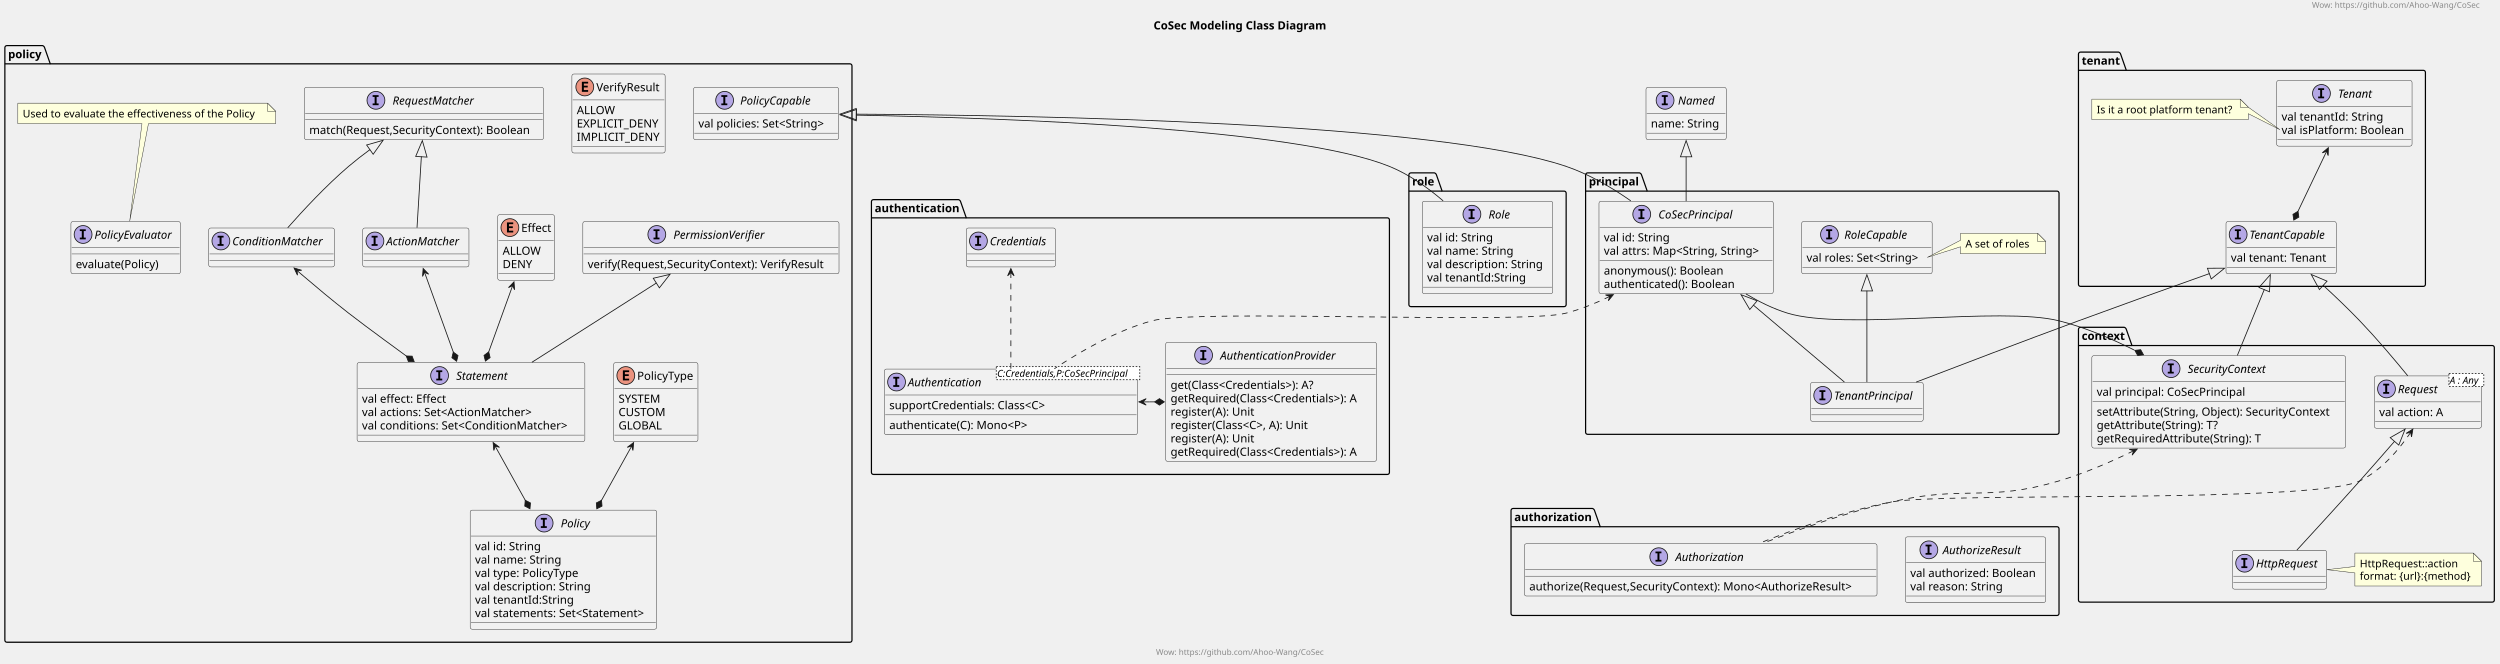
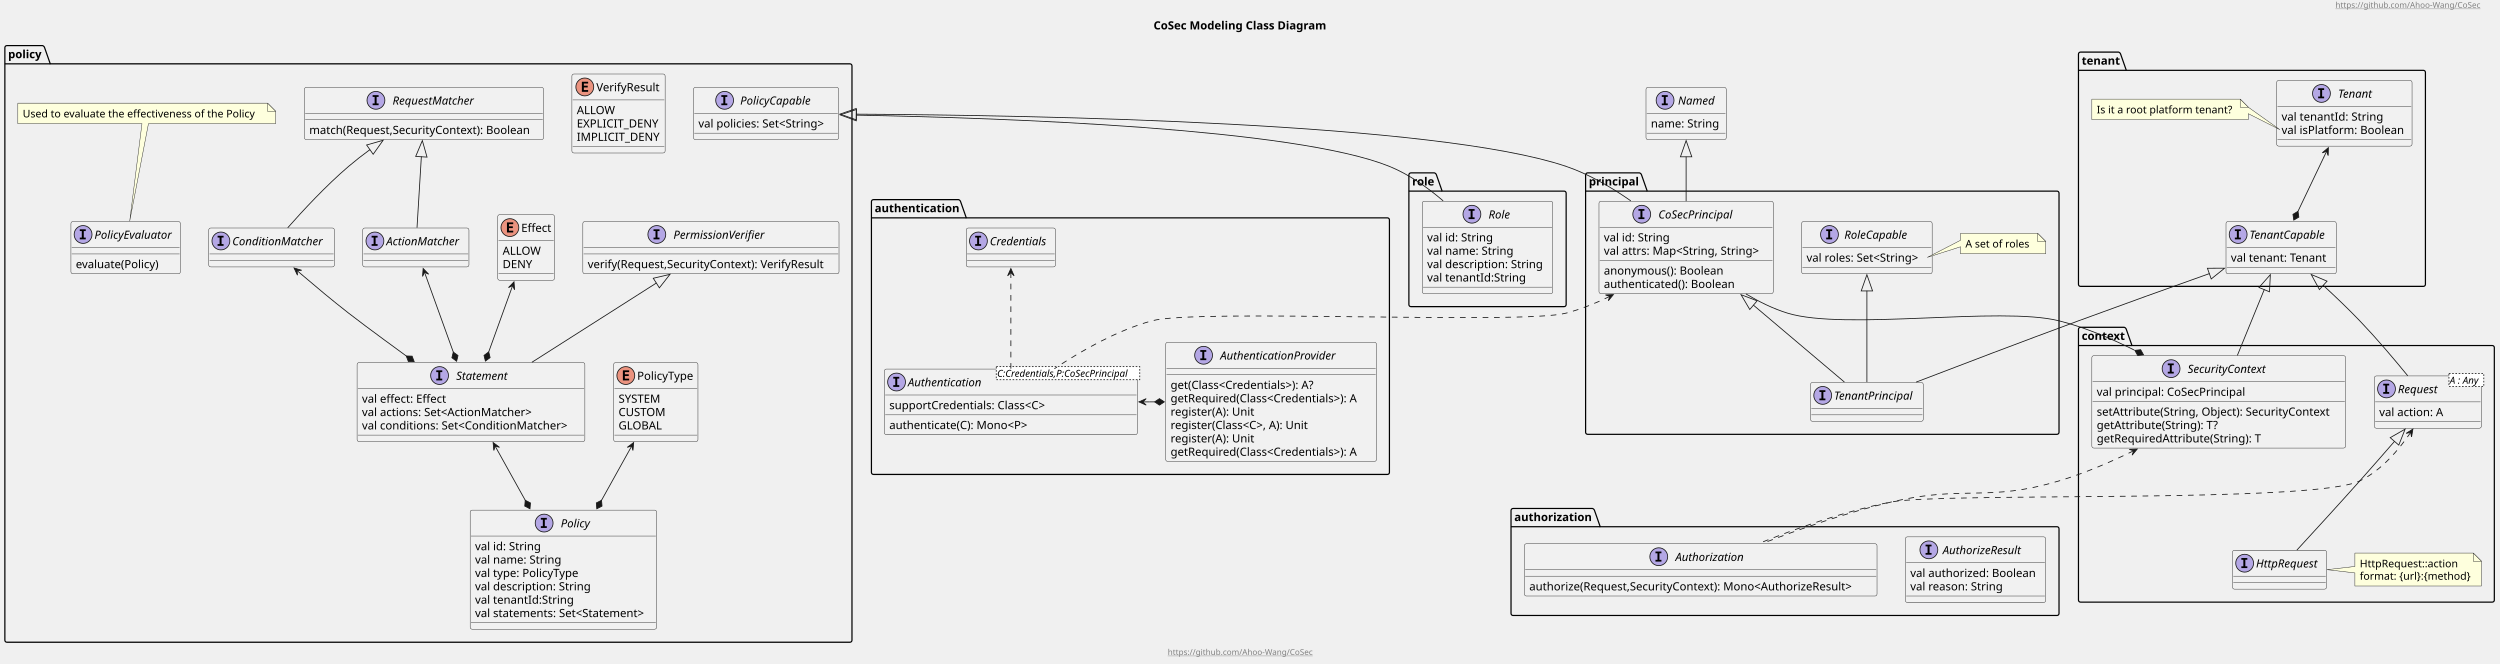
- <svg xmlns="http://www.w3.org/2000/svg" contentStyleType="text/css" height="818px" preserveAspectRatio="none" style="width:3084px;height:818px;background:#FFFFFF;" version="1.1" viewBox="0 0 3084 818" width="3084px" zoomAndPan="magnify">
+ <svg xmlns="http://www.w3.org/2000/svg" xmlns:xlink="http://www.w3.org/1999/xlink" contentStyleType="text/css" height="818px" preserveAspectRatio="none" style="width:3084px;height:818px;background:#FFFFFF;" version="1.1" viewBox="0 0 3084 818" width="3084px" zoomAndPan="magnify">
  <defs />
  <g>
-     <rect fill="none" height="11.777" style="stroke:none;stroke-width:1.0;" width="218" x="2852" y="0" />
-     <text fill="#888888" font-family="sans-serif" font-size="10" lengthAdjust="spacing" textLength="218" x="2852" y="9.668">Wow: https://github.com/Ahoo-Wang/CoSec</text>
+     <rect fill="none" height="11.777" style="stroke:none;stroke-width:1.0;" width="189" x="2881" y="0" />
+     <a href="https://github.com/Ahoo-Wang/CoSec" target="_top" title="https://github.com/Ahoo-Wang/CoSec" xlink:actuate="onRequest" xlink:href="https://github.com/Ahoo-Wang/CoSec" xlink:show="new" xlink:title="https://github.com/Ahoo-Wang/CoSec" xlink:type="simple">
+       <text fill="#808080" font-family="sans-serif" font-size="10" lengthAdjust="spacing" text-decoration="underline" textLength="189" x="2881" y="9.668">https://github.com/Ahoo-Wang/CoSec</text>
+     </a>
    <rect fill="none" height="26.488" id="_title" style="stroke:none;stroke-width:1.0;" width="234" x="1418" y="17.777" />
    <text fill="#000000" font-family="sans-serif" font-size="14" font-weight="bold" lengthAdjust="spacing" textLength="224" x="1423" y="36.312">CoSec Modeling Class Diagram</text>
    <g id="cluster_tenant">
      <path d="M2566.5,64.266 L2613.5,64.266 A3.75,3.75 0 0 1 2616,66.766 L2623,86.754 L2989.5,86.754 A2.5,2.5 0 0 1 2992,89.254 L2992,350.766 A2.5,2.5 0 0 1 2989.5,353.266 L2566.5,353.266 A2.5,2.5 0 0 1 2564,350.766 L2564,66.766 A2.5,2.5 0 0 1 2566.5,64.266 " fill="none" style="stroke:#000000;stroke-width:1.5;" />
      <line style="stroke:#000000;stroke-width:1.5;" x1="2564" x2="2623" y1="86.754" y2="86.754" />
      <text fill="#000000" font-family="sans-serif" font-size="14" font-weight="bold" lengthAdjust="spacing" textLength="46" x="2568" y="79.801">tenant</text>
    </g>
    <g id="cluster_policy">
      <path d="M8.5,56.266 L52.5,56.266 A3.75,3.75 0 0 1 55,58.766 L62,78.754 L1048.5,78.754 A2.5,2.5 0 0 1 1051,81.254 L1051,789.766 A2.5,2.5 0 0 1 1048.5,792.266 L8.5,792.266 A2.5,2.5 0 0 1 6,789.766 L6,58.766 A2.5,2.5 0 0 1 8.5,56.266 " fill="none" style="stroke:#000000;stroke-width:1.5;" />
      <line style="stroke:#000000;stroke-width:1.5;" x1="6" x2="62" y1="78.754" y2="78.754" />
      <text fill="#000000" font-family="sans-serif" font-size="14" font-weight="bold" lengthAdjust="spacing" textLength="43" x="10" y="71.801">policy</text>
    </g>
    <g id="cluster_role">
      <path d="M1740.5,213.266 L1769.5,213.266 A3.75,3.75 0 0 1 1772,215.766 L1779,235.754 L1929.5,235.754 A2.5,2.5 0 0 1 1932,238.254 L1932,375.766 A2.5,2.5 0 0 1 1929.5,378.266 L1740.5,378.266 A2.5,2.5 0 0 1 1738,375.766 L1738,215.766 A2.5,2.5 0 0 1 1740.5,213.266 " fill="none" style="stroke:#000000;stroke-width:1.5;" />
      <line style="stroke:#000000;stroke-width:1.5;" x1="1738" x2="1779" y1="235.754" y2="235.754" />
      <text fill="#000000" font-family="sans-serif" font-size="14" font-weight="bold" lengthAdjust="spacing" textLength="28" x="1742" y="228.801">role</text>
    </g>
    <g id="cluster_principal">
      <path d="M1958.5,213.266 L2022.5,213.266 A3.75,3.75 0 0 1 2025,215.766 L2032,235.754 L2537.5,235.754 A2.5,2.5 0 0 1 2540,238.254 L2540,533.266 A2.5,2.5 0 0 1 2537.5,535.766 L1958.5,535.766 A2.5,2.5 0 0 1 1956,533.266 L1956,215.766 A2.5,2.5 0 0 1 1958.5,213.266 " fill="none" style="stroke:#000000;stroke-width:1.5;" />
      <line style="stroke:#000000;stroke-width:1.5;" x1="1956" x2="2032" y1="235.754" y2="235.754" />
      <text fill="#000000" font-family="sans-serif" font-size="14" font-weight="bold" lengthAdjust="spacing" textLength="63" x="1960" y="228.801">principal</text>
    </g>
    <g id="cluster_context">
      <path d="M2566.5,403.766 L2620.5,403.766 A3.75,3.75 0 0 1 2623,406.266 L2630,426.254 L3074.5,426.254 A2.5,2.5 0 0 1 3077,428.754 L3077,740.266 A2.5,2.5 0 0 1 3074.5,742.766 L2566.5,742.766 A2.5,2.5 0 0 1 2564,740.266 L2564,406.266 A2.5,2.5 0 0 1 2566.5,403.766 " fill="none" style="stroke:#000000;stroke-width:1.5;" />
      <line style="stroke:#000000;stroke-width:1.5;" x1="2564" x2="2630" y1="426.254" y2="426.254" />
      <text fill="#000000" font-family="sans-serif" font-size="14" font-weight="bold" lengthAdjust="spacing" textLength="53" x="2568" y="419.301">context</text>
    </g>
    <g id="cluster_authorization">
      <path d="M1866.5,627.266 L1964.5,627.266 A3.75,3.75 0 0 1 1967,629.766 L1974,649.754 L2537.5,649.754 A2.5,2.5 0 0 1 2540,652.254 L2540,756.766 A2.5,2.5 0 0 1 2537.5,759.266 L1866.5,759.266 A2.5,2.5 0 0 1 1864,756.766 L1864,629.766 A2.5,2.5 0 0 1 1866.5,627.266 " fill="none" style="stroke:#000000;stroke-width:1.5;" />
      <line style="stroke:#000000;stroke-width:1.5;" x1="1864" x2="1974" y1="649.754" y2="649.754" />
      <text fill="#000000" font-family="sans-serif" font-size="14" font-weight="bold" lengthAdjust="spacing" textLength="97" x="1868" y="642.801">authorization</text>
    </g>
    <g id="cluster_authentication">
      <path d="M1077.5,246.266 L1182.5,246.266 A3.75,3.75 0 0 1 1185,248.766 L1192,268.754 L1711.5,268.754 A2.5,2.5 0 0 1 1714,271.254 L1714,582.766 A2.5,2.5 0 0 1 1711.5,585.266 L1077.5,585.266 A2.5,2.5 0 0 1 1075,582.766 L1075,248.766 A2.5,2.5 0 0 1 1077.5,246.266 " fill="none" style="stroke:#000000;stroke-width:1.5;" />
      <line style="stroke:#000000;stroke-width:1.5;" x1="1075" x2="1192" y1="268.754" y2="268.754" />
      <text fill="#000000" font-family="sans-serif" font-size="14" font-weight="bold" lengthAdjust="spacing" textLength="104" x="1079" y="261.801">authentication</text>
    </g>
    <g id="elem_Tenant">
      <rect codeLine="10" fill="#F1F1F1" height="80.977" id="Tenant" rx="2.5" ry="2.5" style="stroke:#181818;stroke-width:0.5;" width="167" x="2808.5" y="99.266" />
      <ellipse cx="2863.75" cy="115.266" fill="#B4A7E5" rx="11" ry="11" style="stroke:#181818;stroke-width:1.0;" />
      <path d="M2859.678,111.031 L2859.678,108.873 L2867.057,108.873 L2867.057,111.031 L2864.592,111.031 L2864.592,119.107 L2867.057,119.107 L2867.057,121.266 L2859.678,121.266 L2859.678,119.107 L2862.143,119.107 L2862.143,111.031 Z " fill="#000000" />
      <text fill="#000000" font-family="sans-serif" font-size="14" font-style="italic" lengthAdjust="spacing" textLength="48" x="2884.25" y="120.557">Tenant</text>
      <line style="stroke:#181818;stroke-width:0.5;" x1="2809.5" x2="2974.5" y1="131.266" y2="131.266" />
      <text fill="#000000" font-family="sans-serif" font-size="14" lengthAdjust="spacing" textLength="129" x="2814.5" y="148.801">val tenantId: String</text>
      <text fill="#000000" font-family="sans-serif" font-size="14" lengthAdjust="spacing" textLength="155" x="2814.5" y="165.289">val isPlatform: Boolean</text>
      <line style="stroke:#181818;stroke-width:0.5;" x1="2809.5" x2="2974.5" y1="172.242" y2="172.242" />
    </g>
    <g id="elem_TenantCapable">
      <rect codeLine="14" fill="#F1F1F1" height="64.488" id="TenantCapable" rx="2.5" ry="2.5" style="stroke:#181818;stroke-width:0.5;" width="136" x="2746" y="273.266" />
      <ellipse cx="2761" cy="289.266" fill="#B4A7E5" rx="11" ry="11" style="stroke:#181818;stroke-width:1.0;" />
      <path d="M2756.928,285.031 L2756.928,282.873 L2764.307,282.873 L2764.307,285.031 L2761.842,285.031 L2761.842,293.107 L2764.307,293.107 L2764.307,295.266 L2756.928,295.266 L2756.928,293.107 L2759.393,293.107 L2759.393,285.031 Z " fill="#000000" />
      <text fill="#000000" font-family="sans-serif" font-size="14" font-style="italic" lengthAdjust="spacing" textLength="104" x="2775" y="294.557">TenantCapable</text>
      <line style="stroke:#181818;stroke-width:0.5;" x1="2747" x2="2881" y1="305.266" y2="305.266" />
      <text fill="#000000" font-family="sans-serif" font-size="14" lengthAdjust="spacing" textLength="123" x="2752" y="322.801">val tenant: Tenant</text>
      <line style="stroke:#181818;stroke-width:0.5;" x1="2747" x2="2881" y1="329.754" y2="329.754" />
    </g>
    <path d="M2580.5,122.266 L2580.5,147.576 A0,0 0 0 0 2580.5,147.576 L2773.5,147.576 A0,0 0 0 0 2773.5,147.576 L2773.5,140.266 L2812.5,159.998 L2773.5,132.266 L2773.5,132.266 L2763.5,122.266 L2580.5,122.266 A0,0 0 0 0 2580.5,122.266 " fill="#FEFFDD" style="stroke:#181818;stroke-width:0.5;" />
    <path d="M2763.5,122.266 L2763.5,132.266 L2773.5,132.266 L2763.5,122.266 " fill="#FEFFDD" style="stroke:#181818;stroke-width:0.5;" />
    <text fill="#000000" font-family="sans-serif" font-size="13" lengthAdjust="spacing" textLength="172" x="2586.5" y="139.834">Is it a root platform tenant?</text>
    <g id="elem_PolicyType">
      <rect codeLine="26" fill="#F1F1F1" height="97.465" id="PolicyType" rx="2.5" ry="2.5" style="stroke:#181818;stroke-width:0.5;" width="104" x="757" y="447.266" />
      <ellipse cx="772" cy="463.266" fill="#EB937F" rx="11" ry="11" style="stroke:#181818;stroke-width:1.0;" />
      <path d="M776.114,469.266 L768.394,469.266 L768.394,456.873 L776.114,456.873 L776.114,459.031 L770.843,459.031 L770.843,461.704 L775.616,461.704 L775.616,463.862 L770.843,463.862 L770.843,467.107 L776.114,467.107 Z " fill="#000000" />
      <text fill="#000000" font-family="sans-serif" font-size="14" lengthAdjust="spacing" textLength="72" x="786" y="468.557">PolicyType</text>
      <line style="stroke:#181818;stroke-width:0.5;" x1="758" x2="860" y1="479.266" y2="479.266" />
      <text fill="#000000" font-family="sans-serif" font-size="14" lengthAdjust="spacing" textLength="54" x="763" y="496.801">SYSTEM</text>
      <text fill="#000000" font-family="sans-serif" font-size="14" lengthAdjust="spacing" textLength="60" x="763" y="513.289">CUSTOM</text>
      <text fill="#000000" font-family="sans-serif" font-size="14" lengthAdjust="spacing" textLength="53" x="763" y="529.777">GLOBAL</text>
      <line style="stroke:#181818;stroke-width:0.5;" x1="758" x2="860" y1="536.731" y2="536.731" />
    </g>
    <g id="elem_Policy">
      <rect codeLine="31" fill="#F1F1F1" height="146.93" id="Policy" rx="2.5" ry="2.5" style="stroke:#181818;stroke-width:0.5;" width="230" x="580" y="629.266" />
      <ellipse cx="671.25" cy="645.266" fill="#B4A7E5" rx="11" ry="11" style="stroke:#181818;stroke-width:1.0;" />
      <path d="M667.178,641.031 L667.178,638.873 L674.557,638.873 L674.557,641.031 L672.092,641.031 L672.092,649.107 L674.557,649.107 L674.557,651.266 L667.178,651.266 L667.178,649.107 L669.643,649.107 L669.643,641.031 Z " fill="#000000" />
      <text fill="#000000" font-family="sans-serif" font-size="14" font-style="italic" lengthAdjust="spacing" textLength="39" x="691.75" y="650.557">Policy</text>
      <line style="stroke:#181818;stroke-width:0.5;" x1="581" x2="809" y1="661.266" y2="661.266" />
      <text fill="#000000" font-family="sans-serif" font-size="14" lengthAdjust="spacing" textLength="85" x="586" y="678.801">val id: String</text>
      <text fill="#000000" font-family="sans-serif" font-size="14" lengthAdjust="spacing" textLength="110" x="586" y="695.289">val name: String</text>
      <text fill="#000000" font-family="sans-serif" font-size="14" lengthAdjust="spacing" textLength="132" x="586" y="711.777">val type: PolicyType</text>
      <text fill="#000000" font-family="sans-serif" font-size="14" lengthAdjust="spacing" textLength="149" x="586" y="728.266">val description: String</text>
      <text fill="#000000" font-family="sans-serif" font-size="14" lengthAdjust="spacing" textLength="125" x="586" y="744.754">val tenantId:String</text>
      <text fill="#000000" font-family="sans-serif" font-size="14" lengthAdjust="spacing" textLength="218" x="586" y="761.242">val statements: Set&lt;Statement&gt;</text>
      <line style="stroke:#181818;stroke-width:0.5;" x1="581" x2="809" y1="768.195" y2="768.195" />
    </g>
    <g id="elem_Effect">
      <rect codeLine="39" fill="#F1F1F1" height="80.977" id="Effect" rx="2.5" ry="2.5" style="stroke:#181818;stroke-width:0.5;" width="70" x="614" y="264.766" />
      <ellipse cx="629" cy="280.766" fill="#EB937F" rx="11" ry="11" style="stroke:#181818;stroke-width:1.0;" />
      <path d="M633.114,286.766 L625.394,286.766 L625.394,274.373 L633.114,274.373 L633.114,276.531 L627.843,276.531 L627.843,279.204 L632.616,279.204 L632.616,281.362 L627.843,281.362 L627.843,284.607 L633.114,284.607 Z " fill="#000000" />
      <text fill="#000000" font-family="sans-serif" font-size="14" lengthAdjust="spacing" textLength="38" x="643" y="286.057">Effect</text>
      <line style="stroke:#181818;stroke-width:0.5;" x1="615" x2="683" y1="296.766" y2="296.766" />
      <text fill="#000000" font-family="sans-serif" font-size="14" lengthAdjust="spacing" textLength="47" x="620" y="314.301">ALLOW</text>
      <text fill="#000000" font-family="sans-serif" font-size="14" lengthAdjust="spacing" textLength="37" x="620" y="330.789">DENY</text>
      <line style="stroke:#181818;stroke-width:0.5;" x1="615" x2="683" y1="337.742" y2="337.742" />
    </g>
    <g id="elem_RequestMatcher">
      <rect codeLine="43" fill="#F1F1F1" height="64.488" id="RequestMatcher" rx="2.5" ry="2.5" style="stroke:#181818;stroke-width:0.5;" width="295" x="375.5" y="107.766" />
      <ellipse cx="463.75" cy="123.766" fill="#B4A7E5" rx="11" ry="11" style="stroke:#181818;stroke-width:1.0;" />
      <path d="M459.678,119.531 L459.678,117.373 L467.057,117.373 L467.057,119.531 L464.592,119.531 L464.592,127.607 L467.057,127.607 L467.057,129.766 L459.678,129.766 L459.678,127.607 L462.143,127.607 L462.143,119.531 Z " fill="#000000" />
      <text fill="#000000" font-family="sans-serif" font-size="14" font-style="italic" lengthAdjust="spacing" textLength="110" x="484.25" y="129.057">RequestMatcher</text>
      <line style="stroke:#181818;stroke-width:0.5;" x1="376.5" x2="669.5" y1="139.766" y2="139.766" />
      <line style="stroke:#181818;stroke-width:0.5;" x1="376.5" x2="669.5" y1="147.766" y2="147.766" />
      <text fill="#000000" font-family="sans-serif" font-size="14" lengthAdjust="spacing" textLength="283" x="381.5" y="165.301">match(Request,SecurityContext): Boolean</text>
    </g>
    <g id="elem_ActionMatcher">
      <rect codeLine="46" fill="#F1F1F1" height="48" id="ActionMatcher" rx="2.5" ry="2.5" style="stroke:#181818;stroke-width:0.5;" width="131" x="447.5" y="281.266" />
      <ellipse cx="462.5" cy="297.266" fill="#B4A7E5" rx="11" ry="11" style="stroke:#181818;stroke-width:1.0;" />
      <path d="M458.428,293.031 L458.428,290.873 L465.807,290.873 L465.807,293.031 L463.342,293.031 L463.342,301.107 L465.807,301.107 L465.807,303.266 L458.428,303.266 L458.428,301.107 L460.893,301.107 L460.893,293.031 Z " fill="#000000" />
      <text fill="#000000" font-family="sans-serif" font-size="14" font-style="italic" lengthAdjust="spacing" textLength="99" x="476.5" y="302.557">ActionMatcher</text>
      <line style="stroke:#181818;stroke-width:0.5;" x1="448.5" x2="577.5" y1="313.266" y2="313.266" />
      <line style="stroke:#181818;stroke-width:0.5;" x1="448.5" x2="577.5" y1="321.266" y2="321.266" />
    </g>
    <g id="elem_ConditionMatcher">
      <rect codeLine="47" fill="#F1F1F1" height="48" id="ConditionMatcher" rx="2.5" ry="2.5" style="stroke:#181818;stroke-width:0.5;" width="155" x="257.5" y="281.266" />
      <ellipse cx="272.5" cy="297.266" fill="#B4A7E5" rx="11" ry="11" style="stroke:#181818;stroke-width:1.0;" />
      <path d="M268.428,293.031 L268.428,290.873 L275.807,290.873 L275.807,293.031 L273.342,293.031 L273.342,301.107 L275.807,301.107 L275.807,303.266 L268.428,303.266 L268.428,301.107 L270.893,301.107 L270.893,293.031 Z " fill="#000000" />
      <text fill="#000000" font-family="sans-serif" font-size="14" font-style="italic" lengthAdjust="spacing" textLength="123" x="286.5" y="302.557">ConditionMatcher</text>
      <line style="stroke:#181818;stroke-width:0.5;" x1="258.5" x2="411.5" y1="313.266" y2="313.266" />
      <line style="stroke:#181818;stroke-width:0.5;" x1="258.5" x2="411.5" y1="321.266" y2="321.266" />
    </g>
    <g id="elem_VerifyResult">
      <rect codeLine="48" fill="#F1F1F1" height="97.465" id="VerifyResult" rx="2.5" ry="2.5" style="stroke:#181818;stroke-width:0.5;" width="115" x="705.5" y="91.266" />
      <ellipse cx="721.4" cy="107.266" fill="#EB937F" rx="11" ry="11" style="stroke:#181818;stroke-width:1.0;" />
      <path d="M725.514,113.266 L717.794,113.266 L717.794,100.873 L725.514,100.873 L725.514,103.031 L720.243,103.031 L720.243,105.704 L725.016,105.704 L725.016,107.862 L720.243,107.862 L720.243,111.107 L725.514,111.107 Z " fill="#000000" />
      <text fill="#000000" font-family="sans-serif" font-size="14" lengthAdjust="spacing" textLength="81" x="735.6" y="112.557">VerifyResult</text>
      <line style="stroke:#181818;stroke-width:0.5;" x1="706.5" x2="819.5" y1="123.266" y2="123.266" />
      <text fill="#000000" font-family="sans-serif" font-size="14" lengthAdjust="spacing" textLength="47" x="711.5" y="140.801">ALLOW</text>
      <text fill="#000000" font-family="sans-serif" font-size="14" lengthAdjust="spacing" textLength="103" x="711.5" y="157.289">EXPLICIT_DENY</text>
      <text fill="#000000" font-family="sans-serif" font-size="14" lengthAdjust="spacing" textLength="102" x="711.5" y="173.777">IMPLICIT_DENY</text>
      <line style="stroke:#181818;stroke-width:0.5;" x1="706.5" x2="819.5" y1="180.731" y2="180.731" />
    </g>
    <g id="elem_Statement">
      <rect codeLine="53" fill="#F1F1F1" height="97.465" id="Statement" rx="2.5" ry="2.5" style="stroke:#181818;stroke-width:0.5;" width="281" x="440.5" y="447.266" />
      <ellipse cx="542.25" cy="463.266" fill="#B4A7E5" rx="11" ry="11" style="stroke:#181818;stroke-width:1.0;" />
      <path d="M538.178,459.031 L538.178,456.873 L545.557,456.873 L545.557,459.031 L543.092,459.031 L543.092,467.107 L545.557,467.107 L545.557,469.266 L538.178,469.266 L538.178,467.107 L540.643,467.107 L540.643,459.031 Z " fill="#000000" />
      <text fill="#000000" font-family="sans-serif" font-size="14" font-style="italic" lengthAdjust="spacing" textLength="69" x="562.75" y="468.557">Statement</text>
      <line style="stroke:#181818;stroke-width:0.5;" x1="441.5" x2="720.5" y1="479.266" y2="479.266" />
      <text fill="#000000" font-family="sans-serif" font-size="14" lengthAdjust="spacing" textLength="107" x="446.5" y="496.801">val effect: Effect</text>
      <text fill="#000000" font-family="sans-serif" font-size="14" lengthAdjust="spacing" textLength="222" x="446.5" y="513.289">val actions: Set&lt;ActionMatcher&gt;</text>
      <text fill="#000000" font-family="sans-serif" font-size="14" lengthAdjust="spacing" textLength="269" x="446.5" y="529.777">val conditions: Set&lt;ConditionMatcher&gt;</text>
      <line style="stroke:#181818;stroke-width:0.5;" x1="441.5" x2="720.5" y1="536.731" y2="536.731" />
    </g>
    <g id="elem_PermissionVerifier">
      <rect codeLine="59" fill="#F1F1F1" height="64.488" id="PermissionVerifier" rx="2.5" ry="2.5" style="stroke:#181818;stroke-width:0.5;" width="316" x="719" y="273.266" />
      <ellipse cx="810.25" cy="289.266" fill="#B4A7E5" rx="11" ry="11" style="stroke:#181818;stroke-width:1.0;" />
      <path d="M806.178,285.031 L806.178,282.873 L813.557,282.873 L813.557,285.031 L811.092,285.031 L811.092,293.107 L813.557,293.107 L813.557,295.266 L806.178,295.266 L806.178,293.107 L808.643,293.107 L808.643,285.031 Z " fill="#000000" />
      <text fill="#000000" font-family="sans-serif" font-size="14" font-style="italic" lengthAdjust="spacing" textLength="125" x="830.75" y="294.557">PermissionVerifier</text>
      <line style="stroke:#181818;stroke-width:0.5;" x1="720" x2="1034" y1="305.266" y2="305.266" />
      <line style="stroke:#181818;stroke-width:0.5;" x1="720" x2="1034" y1="313.266" y2="313.266" />
      <text fill="#000000" font-family="sans-serif" font-size="14" lengthAdjust="spacing" textLength="304" x="725" y="330.801">verify(Request,SecurityContext): VerifyResult</text>
    </g>
    <g id="elem_PolicyEvaluator">
      <rect codeLine="62" fill="#F1F1F1" height="64.488" id="PolicyEvaluator" rx="2.5" ry="2.5" style="stroke:#181818;stroke-width:0.5;" width="135" x="87.5" y="273.266" />
      <ellipse cx="102.5" cy="289.266" fill="#B4A7E5" rx="11" ry="11" style="stroke:#181818;stroke-width:1.0;" />
      <path d="M98.428,285.031 L98.428,282.873 L105.807,282.873 L105.807,285.031 L103.342,285.031 L103.342,293.107 L105.807,293.107 L105.807,295.266 L98.428,295.266 L98.428,293.107 L100.893,293.107 L100.893,285.031 Z " fill="#000000" />
      <text fill="#000000" font-family="sans-serif" font-size="14" font-style="italic" lengthAdjust="spacing" textLength="103" x="116.5" y="294.557">PolicyEvaluator</text>
      <line style="stroke:#181818;stroke-width:0.5;" x1="88.5" x2="221.5" y1="305.266" y2="305.266" />
      <line style="stroke:#181818;stroke-width:0.5;" x1="88.5" x2="221.5" y1="313.266" y2="313.266" />
      <text fill="#000000" font-family="sans-serif" font-size="14" lengthAdjust="spacing" textLength="106" x="93.5" y="330.801">evaluate(Policy)</text>
    </g>
    <g id="elem_PolicyCapable">
      <rect codeLine="65" fill="#F1F1F1" height="64.488" id="PolicyCapable" rx="2.5" ry="2.5" style="stroke:#181818;stroke-width:0.5;" width="179" x="855.5" y="107.766" />
      <ellipse cx="893.9" cy="123.766" fill="#B4A7E5" rx="11" ry="11" style="stroke:#181818;stroke-width:1.0;" />
      <path d="M889.828,119.531 L889.828,117.373 L897.207,117.373 L897.207,119.531 L894.742,119.531 L894.742,127.607 L897.207,127.607 L897.207,129.766 L889.828,129.766 L889.828,127.607 L892.293,127.607 L892.293,119.531 Z " fill="#000000" />
      <text fill="#000000" font-family="sans-serif" font-size="14" font-style="italic" lengthAdjust="spacing" textLength="95" x="913.1" y="129.057">PolicyCapable</text>
      <line style="stroke:#181818;stroke-width:0.5;" x1="856.5" x2="1033.5" y1="139.766" y2="139.766" />
      <text fill="#000000" font-family="sans-serif" font-size="14" lengthAdjust="spacing" textLength="167" x="861.5" y="157.301">val policies: Set&lt;String&gt;</text>
      <line style="stroke:#181818;stroke-width:0.5;" x1="856.5" x2="1033.5" y1="164.254" y2="164.254" />
    </g>
    <g id="elem_GMN29">
      <path d="M22,127.266 L22,152.576 A0,0 0 0 0 22,152.576 L175.13,152.576 L160,272.826 L183.13,152.576 L340,152.576 A0,0 0 0 0 340,152.576 L340,137.266 L330,127.266 L22,127.266 A0,0 0 0 0 22,127.266 " fill="#FEFFDD" style="stroke:#181818;stroke-width:0.5;" />
      <path d="M330,127.266 L330,137.266 L340,137.266 L330,127.266 " fill="#FEFFDD" style="stroke:#181818;stroke-width:0.5;" />
      <text fill="#000000" font-family="sans-serif" font-size="13" lengthAdjust="spacing" textLength="297" x="28" y="144.834">Used to evaluate the effectiveness of the Policy</text>
    </g>
    <g id="elem_Role">
      <rect codeLine="83" fill="#F1F1F1" height="113.953" id="Role" rx="2.5" ry="2.5" style="stroke:#181818;stroke-width:0.5;" width="161" x="1754.5" y="248.266" />
      <ellipse cx="1815.75" cy="264.266" fill="#B4A7E5" rx="11" ry="11" style="stroke:#181818;stroke-width:1.0;" />
      <path d="M1811.678,260.031 L1811.678,257.873 L1819.057,257.873 L1819.057,260.031 L1816.592,260.031 L1816.592,268.107 L1819.057,268.107 L1819.057,270.266 L1811.678,270.266 L1811.678,268.107 L1814.143,268.107 L1814.143,260.031 Z " fill="#000000" />
      <text fill="#000000" font-family="sans-serif" font-size="14" font-style="italic" lengthAdjust="spacing" textLength="30" x="1836.25" y="269.557">Role</text>
      <line style="stroke:#181818;stroke-width:0.5;" x1="1755.5" x2="1914.5" y1="280.266" y2="280.266" />
      <text fill="#000000" font-family="sans-serif" font-size="14" lengthAdjust="spacing" textLength="85" x="1760.5" y="297.801">val id: String</text>
      <text fill="#000000" font-family="sans-serif" font-size="14" lengthAdjust="spacing" textLength="110" x="1760.5" y="314.289">val name: String</text>
      <text fill="#000000" font-family="sans-serif" font-size="14" lengthAdjust="spacing" textLength="149" x="1760.5" y="330.777">val description: String</text>
      <text fill="#000000" font-family="sans-serif" font-size="14" lengthAdjust="spacing" textLength="125" x="1760.5" y="347.266">val tenantId:String</text>
      <line style="stroke:#181818;stroke-width:0.5;" x1="1755.5" x2="1914.5" y1="354.219" y2="354.219" />
    </g>
    <g id="elem_RoleCapable">
      <rect codeLine="96" fill="#F1F1F1" height="64.488" id="RoleCapable" rx="2.5" ry="2.5" style="stroke:#181818;stroke-width:0.5;" width="161" x="2222.5" y="273.266" />
      <ellipse cx="2256.85" cy="289.266" fill="#B4A7E5" rx="11" ry="11" style="stroke:#181818;stroke-width:1.0;" />
      <path d="M2252.778,285.031 L2252.778,282.873 L2260.157,282.873 L2260.157,285.031 L2257.692,285.031 L2257.692,293.107 L2260.157,293.107 L2260.157,295.266 L2252.778,295.266 L2252.778,293.107 L2255.243,293.107 L2255.243,285.031 Z " fill="#000000" />
      <text fill="#000000" font-family="sans-serif" font-size="14" font-style="italic" lengthAdjust="spacing" textLength="86" x="2275.15" y="294.557">RoleCapable</text>
      <line style="stroke:#181818;stroke-width:0.5;" x1="2223.5" x2="2382.5" y1="305.266" y2="305.266" />
      <text fill="#000000" font-family="sans-serif" font-size="14" lengthAdjust="spacing" textLength="149" x="2228.5" y="322.801">val roles: Set&lt;String&gt;</text>
      <line style="stroke:#181818;stroke-width:0.5;" x1="2223.5" x2="2382.5" y1="329.754" y2="329.754" />
    </g>
    <g id="elem_CoSecPrincipal">
      <rect codeLine="99" fill="#F1F1F1" height="113.953" id="CoSecPrincipal" rx="2.5" ry="2.5" style="stroke:#181818;stroke-width:0.5;" width="215" x="1972.5" y="248.266" />
      <ellipse cx="2025.25" cy="264.266" fill="#B4A7E5" rx="11" ry="11" style="stroke:#181818;stroke-width:1.0;" />
      <path d="M2021.178,260.031 L2021.178,257.873 L2028.557,257.873 L2028.557,260.031 L2026.092,260.031 L2026.092,268.107 L2028.557,268.107 L2028.557,270.266 L2021.178,270.266 L2021.178,268.107 L2023.643,268.107 L2023.643,260.031 Z " fill="#000000" />
      <text fill="#000000" font-family="sans-serif" font-size="14" font-style="italic" lengthAdjust="spacing" textLength="101" x="2045.75" y="269.557">CoSecPrincipal</text>
      <line style="stroke:#181818;stroke-width:0.5;" x1="1973.5" x2="2186.5" y1="280.266" y2="280.266" />
      <text fill="#000000" font-family="sans-serif" font-size="14" lengthAdjust="spacing" textLength="85" x="1978.5" y="297.801">val id: String</text>
      <text fill="#000000" font-family="sans-serif" font-size="14" lengthAdjust="spacing" textLength="203" x="1978.5" y="314.289">val attrs: Map&lt;String, String&gt;</text>
      <line style="stroke:#181818;stroke-width:0.5;" x1="1973.5" x2="2186.5" y1="321.242" y2="321.242" />
      <text fill="#000000" font-family="sans-serif" font-size="14" lengthAdjust="spacing" textLength="153" x="1978.5" y="338.777">anonymous(): Boolean</text>
      <text fill="#000000" font-family="sans-serif" font-size="14" lengthAdjust="spacing" textLength="167" x="1978.5" y="355.266">authenticated(): Boolean</text>
    </g>
    <g id="elem_TenantPrincipal">
      <rect codeLine="105" fill="#F1F1F1" height="48" id="TenantPrincipal" rx="2.5" ry="2.5" style="stroke:#181818;stroke-width:0.5;" width="139" x="2233.5" y="471.766" />
      <ellipse cx="2248.5" cy="487.766" fill="#B4A7E5" rx="11" ry="11" style="stroke:#181818;stroke-width:1.0;" />
      <path d="M2244.428,483.531 L2244.428,481.373 L2251.807,481.373 L2251.807,483.531 L2249.342,483.531 L2249.342,491.607 L2251.807,491.607 L2251.807,493.766 L2244.428,493.766 L2244.428,491.607 L2246.893,491.607 L2246.893,483.531 Z " fill="#000000" />
      <text fill="#000000" font-family="sans-serif" font-size="14" font-style="italic" lengthAdjust="spacing" textLength="107" x="2262.5" y="493.057">TenantPrincipal</text>
      <line style="stroke:#181818;stroke-width:0.5;" x1="2234.5" x2="2371.5" y1="503.766" y2="503.766" />
      <line style="stroke:#181818;stroke-width:0.5;" x1="2234.5" x2="2371.5" y1="511.766" y2="511.766" />
    </g>
    <path d="M2418.5,287.766 L2418.5,296.421 L2377.5,317.51 L2418.5,304.421 L2418.5,313.076 A0,0 0 0 0 2418.5,313.076 L2523.5,313.076 A0,0 0 0 0 2523.5,313.076 L2523.5,297.766 L2513.5,287.766 L2418.5,287.766 A0,0 0 0 0 2418.5,287.766 " fill="#FEFFDD" style="stroke:#181818;stroke-width:0.5;" />
    <path d="M2513.5,287.766 L2513.5,297.766 L2523.5,297.766 L2513.5,287.766 " fill="#FEFFDD" style="stroke:#181818;stroke-width:0.5;" />
    <text fill="#000000" font-family="sans-serif" font-size="13" lengthAdjust="spacing" textLength="84" x="2424.5" y="305.334">A set of roles</text>
    <g id="elem_SecurityContext">
      <rect codeLine="118" fill="#F1F1F1" height="113.953" id="SecurityContext" rx="2.5" ry="2.5" style="stroke:#181818;stroke-width:0.5;" width="313" x="2580.5" y="438.766" />
      <ellipse cx="2678.25" cy="454.766" fill="#B4A7E5" rx="11" ry="11" style="stroke:#181818;stroke-width:1.0;" />
      <path d="M2674.178,450.531 L2674.178,448.373 L2681.557,448.373 L2681.557,450.531 L2679.092,450.531 L2679.092,458.607 L2681.557,458.607 L2681.557,460.766 L2674.178,460.766 L2674.178,458.607 L2676.643,458.607 L2676.643,450.531 Z " fill="#000000" />
      <text fill="#000000" font-family="sans-serif" font-size="14" font-style="italic" lengthAdjust="spacing" textLength="109" x="2698.75" y="460.057">SecurityContext</text>
      <line style="stroke:#181818;stroke-width:0.5;" x1="2581.5" x2="2892.5" y1="470.766" y2="470.766" />
      <text fill="#000000" font-family="sans-serif" font-size="14" lengthAdjust="spacing" textLength="192" x="2586.5" y="488.301">val principal: CoSecPrincipal</text>
      <line style="stroke:#181818;stroke-width:0.5;" x1="2581.5" x2="2892.5" y1="495.254" y2="495.254" />
      <text fill="#000000" font-family="sans-serif" font-size="14" lengthAdjust="spacing" textLength="301" x="2586.5" y="512.789">setAttribute(String, Object): SecurityContext</text>
      <text fill="#000000" font-family="sans-serif" font-size="14" lengthAdjust="spacing" textLength="157" x="2586.5" y="529.277">getAttribute(String): T?</text>
      <text fill="#000000" font-family="sans-serif" font-size="14" lengthAdjust="spacing" textLength="213" x="2586.5" y="545.766">getRequiredAttribute(String): T</text>
    </g>
    <g id="elem_Request">
      <rect codeLine="127" fill="#F1F1F1" height="64.488" id="Request" rx="2.5" ry="2.5" style="stroke:#181818;stroke-width:0.5;" width="132" x="2929" y="463.766" />
      <ellipse cx="2944" cy="479.766" fill="#B4A7E5" rx="11" ry="11" style="stroke:#181818;stroke-width:1.0;" />
      <path d="M2939.928,475.531 L2939.928,473.373 L2947.307,473.373 L2947.307,475.531 L2944.842,475.531 L2944.842,483.607 L2947.307,483.607 L2947.307,485.766 L2939.928,485.766 L2939.928,483.607 L2942.393,483.607 L2942.393,475.531 Z " fill="#000000" />
      <text fill="#000000" font-family="sans-serif" font-size="14" font-style="italic" lengthAdjust="spacing" textLength="55" x="2958" y="485.057">Request</text>
      <rect fill="#FFFFFF" height="16.133" style="stroke:#181818;stroke-width:1.0;stroke-dasharray:2.0,2.0;" width="43" x="3021" y="460.766" />
      <text fill="#000000" font-family="sans-serif" font-size="12" font-style="italic" lengthAdjust="spacing" textLength="41" x="3022" y="473.367">A : Any</text>
      <line style="stroke:#181818;stroke-width:0.5;" x1="2930" x2="3060" y1="495.766" y2="495.766" />
      <text fill="#000000" font-family="sans-serif" font-size="14" lengthAdjust="spacing" textLength="83" x="2935" y="513.301">val action: A</text>
      <line style="stroke:#181818;stroke-width:0.5;" x1="2930" x2="3060" y1="520.254" y2="520.254" />
    </g>
    <g id="elem_HttpRequest">
      <rect codeLine="131" fill="#F1F1F1" height="48" id="HttpRequest" rx="2.5" ry="2.5" style="stroke:#181818;stroke-width:0.5;" width="116" x="2754" y="678.766" />
      <ellipse cx="2769" cy="694.766" fill="#B4A7E5" rx="11" ry="11" style="stroke:#181818;stroke-width:1.0;" />
      <path d="M2764.928,690.531 L2764.928,688.373 L2772.307,688.373 L2772.307,690.531 L2769.842,690.531 L2769.842,698.607 L2772.307,698.607 L2772.307,700.766 L2764.928,700.766 L2764.928,698.607 L2767.393,698.607 L2767.393,690.531 Z " fill="#000000" />
      <text fill="#000000" font-family="sans-serif" font-size="14" font-style="italic" lengthAdjust="spacing" textLength="84" x="2783" y="700.057">HttpRequest</text>
      <line style="stroke:#181818;stroke-width:0.5;" x1="2755" x2="2869" y1="710.766" y2="710.766" />
      <line style="stroke:#181818;stroke-width:0.5;" x1="2755" x2="2869" y1="718.766" y2="718.766" />
    </g>
    <g id="elem_GMN54">
      <path d="M2905,682.266 L2905,698.766 L2870.45,702.766 L2905,706.766 L2905,722.887 A0,0 0 0 0 2905,722.887 L3061,722.887 A0,0 0 0 0 3061,722.887 L3061,692.266 L3051,682.266 L2905,682.266 A0,0 0 0 0 2905,682.266 " fill="#FEFFDD" style="stroke:#181818;stroke-width:0.5;" />
      <path d="M3051,682.266 L3051,692.266 L3061,692.266 L3051,682.266 " fill="#FEFFDD" style="stroke:#181818;stroke-width:0.5;" />
      <text fill="#000000" font-family="sans-serif" font-size="13" lengthAdjust="spacing" textLength="125" x="2911" y="699.834">HttpRequest::action</text>
      <text fill="#000000" font-family="sans-serif" font-size="13" lengthAdjust="spacing" textLength="135" x="2911" y="715.144">format: {url}:{method}</text>
    </g>
    <g id="elem_AuthorizeResult">
      <rect codeLine="142" fill="#F1F1F1" height="80.977" id="AuthorizeResult" rx="2.5" ry="2.5" style="stroke:#181818;stroke-width:0.5;" width="173" x="2350.5" y="662.266" />
      <ellipse cx="2379.45" cy="678.266" fill="#B4A7E5" rx="11" ry="11" style="stroke:#181818;stroke-width:1.0;" />
      <path d="M2375.378,674.031 L2375.378,671.873 L2382.757,671.873 L2382.757,674.031 L2380.292,674.031 L2380.292,682.107 L2382.757,682.107 L2382.757,684.266 L2375.378,684.266 L2375.378,682.107 L2377.843,682.107 L2377.843,674.031 Z " fill="#000000" />
      <text fill="#000000" font-family="sans-serif" font-size="14" font-style="italic" lengthAdjust="spacing" textLength="110" x="2396.55" y="683.557">AuthorizeResult</text>
      <line style="stroke:#181818;stroke-width:0.5;" x1="2351.5" x2="2522.5" y1="694.266" y2="694.266" />
      <text fill="#000000" font-family="sans-serif" font-size="14" lengthAdjust="spacing" textLength="161" x="2356.5" y="711.801">val authorized: Boolean</text>
      <text fill="#000000" font-family="sans-serif" font-size="14" lengthAdjust="spacing" textLength="119" x="2356.5" y="728.289">val reason: String</text>
      <line style="stroke:#181818;stroke-width:0.5;" x1="2351.5" x2="2522.5" y1="735.242" y2="735.242" />
    </g>
    <g id="elem_Authorization">
      <rect codeLine="146" fill="#F1F1F1" height="64.488" id="Authorization" rx="2.5" ry="2.5" style="stroke:#181818;stroke-width:0.5;" width="435" x="1880.5" y="670.766" />
      <ellipse cx="2046.25" cy="686.766" fill="#B4A7E5" rx="11" ry="11" style="stroke:#181818;stroke-width:1.0;" />
      <path d="M2042.178,682.531 L2042.178,680.373 L2049.557,680.373 L2049.557,682.531 L2047.092,682.531 L2047.092,690.607 L2049.557,690.607 L2049.557,692.766 L2042.178,692.766 L2042.178,690.607 L2044.643,690.607 L2044.643,682.531 Z " fill="#000000" />
      <text fill="#000000" font-family="sans-serif" font-size="14" font-style="italic" lengthAdjust="spacing" textLength="95" x="2066.75" y="692.057">Authorization</text>
      <line style="stroke:#181818;stroke-width:0.5;" x1="1881.5" x2="2314.5" y1="702.766" y2="702.766" />
      <line style="stroke:#181818;stroke-width:0.5;" x1="1881.5" x2="2314.5" y1="710.766" y2="710.766" />
      <text fill="#000000" font-family="sans-serif" font-size="14" lengthAdjust="spacing" textLength="423" x="1886.5" y="728.301">authorize(Request,SecurityContext): Mono&lt;AuthorizeResult&gt;</text>
    </g>
    <g id="elem_Credentials">
      <rect codeLine="154" fill="#F1F1F1" height="48" id="Credentials" rx="2.5" ry="2.5" style="stroke:#181818;stroke-width:0.5;" width="110" x="1192" y="281.266" />
      <ellipse cx="1207" cy="297.266" fill="#B4A7E5" rx="11" ry="11" style="stroke:#181818;stroke-width:1.0;" />
      <path d="M1202.928,293.031 L1202.928,290.873 L1210.307,290.873 L1210.307,293.031 L1207.842,293.031 L1207.842,301.107 L1210.307,301.107 L1210.307,303.266 L1202.928,303.266 L1202.928,301.107 L1205.393,301.107 L1205.393,293.031 Z " fill="#000000" />
      <text fill="#000000" font-family="sans-serif" font-size="14" font-style="italic" lengthAdjust="spacing" textLength="78" x="1221" y="302.557">Credentials</text>
      <line style="stroke:#181818;stroke-width:0.5;" x1="1193" x2="1301" y1="313.266" y2="313.266" />
      <line style="stroke:#181818;stroke-width:0.5;" x1="1193" x2="1301" y1="321.266" y2="321.266" />
    </g>
    <g id="elem_Authentication">
      <rect codeLine="155" fill="#F1F1F1" height="80.977" id="Authentication" rx="2.5" ry="2.5" style="stroke:#181818;stroke-width:0.5;" width="312" x="1091" y="455.266" />
      <ellipse cx="1106" cy="471.266" fill="#B4A7E5" rx="11" ry="11" style="stroke:#181818;stroke-width:1.0;" />
      <path d="M1101.928,467.031 L1101.928,464.873 L1109.307,464.873 L1109.307,467.031 L1106.842,467.031 L1106.842,475.107 L1109.307,475.107 L1109.307,477.266 L1101.928,477.266 L1101.928,475.107 L1104.393,475.107 L1104.393,467.031 Z " fill="#000000" />
      <text fill="#000000" font-family="sans-serif" font-size="14" font-style="italic" lengthAdjust="spacing" textLength="101" x="1120" y="476.557">Authentication</text>
      <rect fill="#FFFFFF" height="16.133" style="stroke:#181818;stroke-width:1.0;stroke-dasharray:2.0,2.0;" width="177" x="1229" y="452.266" />
      <text fill="#000000" font-family="sans-serif" font-size="12" font-style="italic" lengthAdjust="spacing" textLength="175" x="1230" y="464.867">C:Credentials,P:CoSecPrincipal</text>
      <line style="stroke:#181818;stroke-width:0.5;" x1="1092" x2="1402" y1="487.266" y2="487.266" />
      <text fill="#000000" font-family="sans-serif" font-size="14" lengthAdjust="spacing" textLength="208" x="1097" y="504.801">supportCredentials: Class&lt;C&gt;</text>
      <line style="stroke:#181818;stroke-width:0.5;" x1="1092" x2="1402" y1="511.754" y2="511.754" />
      <text fill="#000000" font-family="sans-serif" font-size="14" lengthAdjust="spacing" textLength="182" x="1097" y="529.289">authenticate(C): Mono&lt;P&gt;</text>
    </g>
    <g id="elem_AuthenticationProvider">
      <rect codeLine="159" fill="#F1F1F1" height="146.93" id="AuthenticationProvider" rx="2.5" ry="2.5" style="stroke:#181818;stroke-width:0.5;" width="260" x="1438" y="422.266" />
      <ellipse cx="1484.75" cy="438.266" fill="#B4A7E5" rx="11" ry="11" style="stroke:#181818;stroke-width:1.0;" />
      <path d="M1480.678,434.031 L1480.678,431.873 L1488.057,431.873 L1488.057,434.031 L1485.592,434.031 L1485.592,442.107 L1488.057,442.107 L1488.057,444.266 L1480.678,444.266 L1480.678,442.107 L1483.143,442.107 L1483.143,434.031 Z " fill="#000000" />
      <text fill="#000000" font-family="sans-serif" font-size="14" font-style="italic" lengthAdjust="spacing" textLength="158" x="1505.25" y="443.557">AuthenticationProvider</text>
      <line style="stroke:#181818;stroke-width:0.5;" x1="1439" x2="1697" y1="454.266" y2="454.266" />
      <line style="stroke:#181818;stroke-width:0.5;" x1="1439" x2="1697" y1="462.266" y2="462.266" />
      <text fill="#000000" font-family="sans-serif" font-size="14" lengthAdjust="spacing" textLength="192" x="1444" y="479.801">get(Class&lt;Credentials&gt;): A?</text>
      <text fill="#000000" font-family="sans-serif" font-size="14" lengthAdjust="spacing" textLength="248" x="1444" y="496.289">getRequired(Class&lt;Credentials&gt;): A</text>
      <text fill="#000000" font-family="sans-serif" font-size="14" lengthAdjust="spacing" textLength="109" x="1444" y="512.777">register(A): Unit</text>
      <text fill="#000000" font-family="sans-serif" font-size="14" lengthAdjust="spacing" textLength="185" x="1444" y="529.266">register(Class&lt;C&gt;, A): Unit</text>
      <text fill="#000000" font-family="sans-serif" font-size="14" lengthAdjust="spacing" textLength="109" x="1444" y="545.754">register(A): Unit</text>
      <text fill="#000000" font-family="sans-serif" font-size="14" lengthAdjust="spacing" textLength="248" x="1444" y="562.242">getRequired(Class&lt;Credentials&gt;): A</text>
    </g>
    <g id="elem_Named">
      <rect codeLine="5" fill="#F1F1F1" height="64.488" id="Named" rx="2.5" ry="2.5" style="stroke:#181818;stroke-width:0.5;" width="99" x="2030.5" y="107.766" />
      <ellipse cx="2054.05" cy="123.766" fill="#B4A7E5" rx="11" ry="11" style="stroke:#181818;stroke-width:1.0;" />
      <path d="M2049.978,119.531 L2049.978,117.373 L2057.357,117.373 L2057.357,119.531 L2054.892,119.531 L2054.892,127.607 L2057.357,127.607 L2057.357,129.766 L2049.978,129.766 L2049.978,127.607 L2052.443,127.607 L2052.443,119.531 Z " fill="#000000" />
      <text fill="#000000" font-family="sans-serif" font-size="14" font-style="italic" lengthAdjust="spacing" textLength="48" x="2069.95" y="129.057">Named</text>
      <line style="stroke:#181818;stroke-width:0.5;" x1="2031.5" x2="2128.5" y1="139.766" y2="139.766" />
      <text fill="#000000" font-family="sans-serif" font-size="14" lengthAdjust="spacing" textLength="87" x="2036.5" y="157.301">name: String</text>
      <line style="stroke:#181818;stroke-width:0.5;" x1="2031.5" x2="2128.5" y1="164.254" y2="164.254" />
    </g>
    <g id="link_Tenant_TenantCapable">
      <path codeLine="18" d="M2866.81,193.576 C2856.57,215.036 2834.795,260.664 2834.795,260.664 " fill="none" id="Tenant-TenantCapable" style="stroke:#181818;stroke-width:1.0;" />
      <polygon fill="#181818" points="2829.63,271.496,2835.823,267.802,2834.795,260.664,2828.602,264.358,2829.63,271.496" style="stroke:#181818;stroke-width:1.0;" />
      <polygon fill="#181818" points="2872.27,182.126,2864.785,188.527,2870.118,186.639,2872.006,191.971,2872.27,182.126" style="stroke:#181818;stroke-width:1.0;" />
      <line style="stroke:#181818;stroke-width:1.0;" x1="2870.118" x2="2866.67" y1="186.639" y2="193.866" />
    </g>
    <g id="link_RequestMatcher_ActionMatcher">
      <path codeLine="68" d="M519.8,193.046 C517.99,222.606 515.82,258.106 514.43,280.906 " fill="none" id="RequestMatcher-backto-ActionMatcher" style="stroke:#181818;stroke-width:1.0;" />
      <polygon fill="none" points="512.8,192.946,521,173.416,526.77,193.806,512.8,192.946" style="stroke:#181818;stroke-width:1.0;" />
    </g>
    <g id="link_RequestMatcher_ConditionMatcher">
      <path codeLine="69" d="M456.46,184.476 C447.35,191.166 438.29,198.196 430,205.266 C402.09,229.076 373.38,260.066 354.93,280.976 " fill="none" id="RequestMatcher-backto-ConditionMatcher" style="stroke:#181818;stroke-width:1.0;" />
      <polygon fill="none" points="452.26,178.886,472.62,173.026,460.35,190.306,452.26,178.886" style="stroke:#181818;stroke-width:1.0;" />
    </g>
    <g id="link_PermissionVerifier_Statement">
      <path codeLine="70" d="M809.81,349.056 C764.08,378.176 703.51,416.756 656.17,446.896 " fill="none" id="PermissionVerifier-backto-Statement" style="stroke:#181818;stroke-width:1.0;" />
      <polygon fill="none" points="805.88,343.256,826.51,338.416,813.4,355.066,805.88,343.256" style="stroke:#181818;stroke-width:1.0;" />
    </g>
    <g id="link_Effect_Statement">
      <path codeLine="71" d="M629.76,359.596 C621.49,382.536 602.874,434.118 602.874,434.118 " fill="none" id="Effect-Statement" style="stroke:#181818;stroke-width:1.0;" />
      <polygon fill="#181818" points="598.8,445.406,604.6,441.12,602.874,434.118,597.075,438.404,598.8,445.406" style="stroke:#181818;stroke-width:1.0;" />
      <polygon fill="#181818" points="634.07,347.666,627.252,354.773,632.372,352.369,634.777,357.489,634.07,347.666" style="stroke:#181818;stroke-width:1.0;" />
      <line style="stroke:#181818;stroke-width:1.0;" x1="632.372" x2="629.65" y1="352.369" y2="359.891" />
    </g>
    <g id="link_ActionMatcher_Statement">
      <path codeLine="72" d="M526.34,343.256 C535.63,368.996 559.196,434.329 559.196,434.329 " fill="none" id="ActionMatcher-Statement" style="stroke:#181818;stroke-width:1.0;" />
      <polygon fill="#181818" points="563.27,445.616,564.995,438.614,559.196,434.329,557.47,441.33,563.27,445.616" style="stroke:#181818;stroke-width:1.0;" />
      <polygon fill="#181818" points="521.99,331.186,521.284,341.009,523.688,335.889,528.808,338.293,521.99,331.186" style="stroke:#181818;stroke-width:1.0;" />
      <line style="stroke:#181818;stroke-width:1.0;" x1="523.688" x2="526.4" y1="335.889" y2="343.411" />
    </g>
    <g id="link_ConditionMatcher_Statement">
      <path codeLine="73" d="M372.35,338.856 C389.63,353.646 410.6,371.166 430,386.266 C452.55,403.826 501.158,439.117 501.158,439.117 " fill="none" id="ConditionMatcher-Statement" style="stroke:#181818;stroke-width:1.0;" />
      <polygon fill="#181818" points="510.92,446.096,508.365,439.352,501.158,439.117,503.713,445.86,510.92,446.096" style="stroke:#181818;stroke-width:1.0;" />
      <polygon fill="#181818" points="362.72,330.576,366.932,339.478,366.51,333.837,372.151,333.415,362.72,330.576" style="stroke:#181818;stroke-width:1.0;" />
      <line style="stroke:#181818;stroke-width:1.0;" x1="366.51" x2="372.575" y1="333.837" y2="339.051" />
    </g>
    <g id="link_PolicyType_Policy">
      <path codeLine="74" d="M775.47,557.056 C765.15,575.626 742.061,617.128 742.061,617.128 " fill="none" id="PolicyType-Policy" style="stroke:#181818;stroke-width:1.0;" />
      <polygon fill="#181818" points="736.23,627.616,742.641,624.315,742.061,617.128,735.649,620.428,736.23,627.616" style="stroke:#181818;stroke-width:1.0;" />
      <polygon fill="#181818" points="781.68,545.896,773.811,551.818,779.25,550.266,780.803,555.705,781.68,545.896" style="stroke:#181818;stroke-width:1.0;" />
      <line style="stroke:#181818;stroke-width:1.0;" x1="779.25" x2="775.365" y1="550.266" y2="557.256" />
    </g>
    <g id="link_Statement_Policy">
      <path codeLine="75" d="M614.53,557.056 C624.85,575.626 647.939,617.128 647.939,617.128 " fill="none" id="Statement-Policy" style="stroke:#181818;stroke-width:1.0;" />
      <polygon fill="#181818" points="653.77,627.616,654.351,620.428,647.939,617.128,647.359,624.315,653.77,627.616" style="stroke:#181818;stroke-width:1.0;" />
      <polygon fill="#181818" points="608.32,545.896,609.197,555.705,610.75,550.266,616.189,551.818,608.32,545.896" style="stroke:#181818;stroke-width:1.0;" />
      <line style="stroke:#181818;stroke-width:1.0;" x1="610.75" x2="614.635" y1="550.266" y2="557.256" />
    </g>
    <g id="link_PolicyCapable_Role">
      <path codeLine="90" d="M1056.4,142.036 C1240.08,145.476 1597.73,158.186 1714,205.266 C1738.03,214.996 1760.97,231.236 1780.29,247.786 " fill="none" id="PolicyCapable-backto-Role" style="stroke:#181818;stroke-width:1.0;" />
      <polygon fill="none" points="1056.28,149.036,1036.41,141.686,1056.53,135.036,1056.28,149.036" style="stroke:#181818;stroke-width:1.0;" />
    </g>
    <g id="link_TenantCapable_TenantPrincipal">
      <path codeLine="107" d="M2725.64,337.446 C2677.73,354.466 2617.53,376.036 2564,395.766 C2495.22,421.116 2416.61,451.066 2363.79,471.336 " fill="none" id="TenantCapable-backto-TenantPrincipal" style="stroke:#181818;stroke-width:1.0;" />
      <polygon fill="none" points="2723.08,330.926,2744.27,330.836,2727.76,344.116,2723.08,330.926" style="stroke:#181818;stroke-width:1.0;" />
    </g>
    <g id="link_CoSecPrincipal_TenantPrincipal">
      <path codeLine="108" d="M2162.9,376.346 C2202.48,409.796 2247.22,447.616 2275.27,471.326 " fill="none" id="CoSecPrincipal-backto-TenantPrincipal" style="stroke:#181818;stroke-width:1.0;" />
      <polygon fill="none" points="2158.52,381.806,2147.76,363.546,2167.55,371.106,2158.52,381.806" style="stroke:#181818;stroke-width:1.0;" />
    </g>
    <g id="link_Named_CoSecPrincipal">
      <path codeLine="109" d="M2080,193.376 C2080,210.846 2080,230.356 2080,248.096 " fill="none" id="Named-backto-CoSecPrincipal" style="stroke:#181818;stroke-width:1.0;" />
      <polygon fill="none" points="2073,193.416,2080,173.416,2087,193.416,2073,193.416" style="stroke:#181818;stroke-width:1.0;" />
    </g>
    <g id="link_RoleCapable_TenantPrincipal">
      <path codeLine="110" d="M2303,358.736 C2303,395.676 2303,443.356 2303,471.346 " fill="none" id="RoleCapable-backto-TenantPrincipal" style="stroke:#181818;stroke-width:1.0;" />
      <polygon fill="none" points="2296,358.906,2303,338.906,2310,358.906,2296,358.906" style="stroke:#181818;stroke-width:1.0;" />
    </g>
    <g id="link_PolicyCapable_CoSecPrincipal">
      <path codeLine="111" d="M1056.07,140.816 C1278.88,142.096 1772.68,151.156 1932,205.266 C1960.1,214.806 1987.94,231.116 2011.76,247.776 " fill="none" id="PolicyCapable-backto-CoSecPrincipal" style="stroke:#181818;stroke-width:1.0;" />
      <polygon fill="none" points="1056.21,147.816,1036.25,140.716,1056.28,133.816,1056.21,147.816" style="stroke:#181818;stroke-width:1.0;" />
    </g>
    <g id="link_TenantCapable_SecurityContext">
      <path codeLine="124" d="M2793.26,357.046 C2782.99,382.176 2770.57,412.596 2760.01,438.446 " fill="none" id="TenantCapable-backto-SecurityContext" style="stroke:#181818;stroke-width:1.0;" />
      <polygon fill="none" points="2786.67,354.666,2800.71,338.796,2799.63,359.956,2786.67,354.666" style="stroke:#181818;stroke-width:1.0;" />
    </g>
    <g id="link_CoSecPrincipal_SecurityContext">
      <path codeLine="125" d="M2153.76,362.576 C2169.87,372.206 2187.39,380.846 2205,386.266 C2276.17,408.196 2467.79,377.556 2540,395.766 C2571.52,403.716 2603.81,417.286 2632.89,431.876 " fill="none" id="CoSecPrincipal-to-SecurityContext" style="stroke:#181818;stroke-width:1.0;" />
      <polygon fill="#181818" points="2644.23,437.706,2640.723,431.405,2633.558,432.218,2637.065,438.519,2644.23,437.706" style="stroke:#181818;stroke-width:1.0;" />
    </g>
    <g id="link_TenantCapable_Request">
      <path codeLine="132" d="M2865.66,351.776 C2880.64,365.546 2896.79,380.956 2911,395.766 C2931.91,417.566 2953.94,443.666 2970.2,463.596 " fill="none" id="TenantCapable-backto-Request" style="stroke:#181818;stroke-width:1.0;" />
      <polygon fill="none" points="2861.24,357.216,2851.12,338.596,2870.64,346.846,2861.24,357.216" style="stroke:#181818;stroke-width:1.0;" />
    </g>
    <g id="link_Request_HttpRequest">
      <path codeLine="133" d="M2953.98,544.336 C2940.38,559.996 2925.11,577.436 2911,593.266 C2884.53,622.966 2853.56,656.756 2833.4,678.626 " fill="none" id="Request-backto-HttpRequest" style="stroke:#181818;stroke-width:1.0;" />
      <polygon fill="none" points="2948.57,539.896,2966.96,529.366,2959.15,549.066,2948.57,539.896" style="stroke:#181818;stroke-width:1.0;" />
    </g>
    <g id="link_Request_Authorization">
      <path codeLine="149" d="M2973.8,533.416 C2959.16,554.976 2937.55,580.446 2911,593.266 C2853.11,621.216 2396.11,607.046 2333,619.266 C2276.75,630.156 2215.78,651.876 2170.03,670.296 " fill="none" id="Request-backto-Authorization" style="stroke:#181818;stroke-width:1.0;stroke-dasharray:7.0,7.0;" />
      <polygon fill="#181818" points="2976.54,529.296,2968.232,534.585,2973.776,533.462,2974.899,539.007,2976.54,529.296" style="stroke:#181818;stroke-width:1.0;" />
    </g>
    <g id="link_SecurityContext_Authorization">
      <path codeLine="150" d="M2632.09,556.096 C2603.04,570.306 2570.96,584.016 2540,593.266 C2451.15,619.796 2423.25,598.016 2333,619.266 C2278.81,632.026 2219.69,652.816 2174.3,670.336 " fill="none" id="SecurityContext-backto-Authorization" style="stroke:#181818;stroke-width:1.0;stroke-dasharray:7.0,7.0;" />
      <polygon fill="#181818" points="2636.5,553.916,2626.659,554.313,2632.017,556.129,2630.2,561.486,2636.5,553.916" style="stroke:#181818;stroke-width:1.0;" />
    </g>
    <g id="link_CoSecPrincipal_Authentication">
      <path codeLine="167" d="M1985.83,365.656 C1968.5,374.086 1950.15,381.496 1932,386.266 C1877.08,400.706 1475.76,380.736 1421,395.766 C1377.6,407.686 1333.58,432.876 1300.68,454.866 " fill="none" id="CoSecPrincipal-backto-Authentication" style="stroke:#181818;stroke-width:1.0;stroke-dasharray:7.0,7.0;" />
      <polygon fill="#181818" points="1990.3,363.426,1980.46,363.835,1985.819,365.644,1984.01,371.004,1990.3,363.426" style="stroke:#181818;stroke-width:1.0;" />
    </g>
    <g id="link_Credentials_Authentication">
      <path codeLine="168" d="M1247,335.906 C1247,367.946 1247,419.216 1247,454.806 " fill="none" id="Credentials-backto-Authentication" style="stroke:#181818;stroke-width:1.0;stroke-dasharray:7.0,7.0;" />
      <polygon fill="#181818" points="1247,331.276,1243,340.276,1247,336.276,1251,340.276,1247,331.276" style="stroke:#181818;stroke-width:1.0;" />
    </g>
    <g id="link_Authentication_AuthenticationProvider">
      <path codeLine="169" d="M1417.93,495.766 C1419.8,495.766 1424.3,495.766 1424.3,495.766 " fill="none" id="Authentication-AuthenticationProvider" style="stroke:#181818;stroke-width:1.0;" />
      <polygon fill="#181818" points="1436.3,495.766,1430.3,491.766,1424.3,495.766,1430.3,499.766,1436.3,495.766" style="stroke:#181818;stroke-width:1.0;" />
      <polygon fill="#181818" points="1404.94,495.766,1413.94,499.766,1409.94,495.766,1413.94,491.766,1404.94,495.766" style="stroke:#181818;stroke-width:1.0;" />
      <line style="stroke:#181818;stroke-width:1.0;" x1="1409.94" x2="1417.94" y1="495.766" y2="495.766" />
    </g>
-     <rect fill="none" height="11.777" style="stroke:none;stroke-width:1.0;" width="218" x="1426" y="798.266" />
-     <text fill="#888888" font-family="sans-serif" font-size="10" lengthAdjust="spacing" textLength="218" x="1426" y="807.934">Wow: https://github.com/Ahoo-Wang/CoSec</text>
+     <rect fill="none" height="11.777" style="stroke:none;stroke-width:1.0;" width="189" x="1440.5" y="798.266" />
+     <a href="https://github.com/Ahoo-Wang/CoSec" target="_top" title="https://github.com/Ahoo-Wang/CoSec" xlink:actuate="onRequest" xlink:href="https://github.com/Ahoo-Wang/CoSec" xlink:show="new" xlink:title="https://github.com/Ahoo-Wang/CoSec" xlink:type="simple">
+       <text fill="#808080" font-family="sans-serif" font-size="10" lengthAdjust="spacing" text-decoration="underline" textLength="189" x="1440.5" y="807.934">https://github.com/Ahoo-Wang/CoSec</text>
+     </a>
  </g>
</svg>
